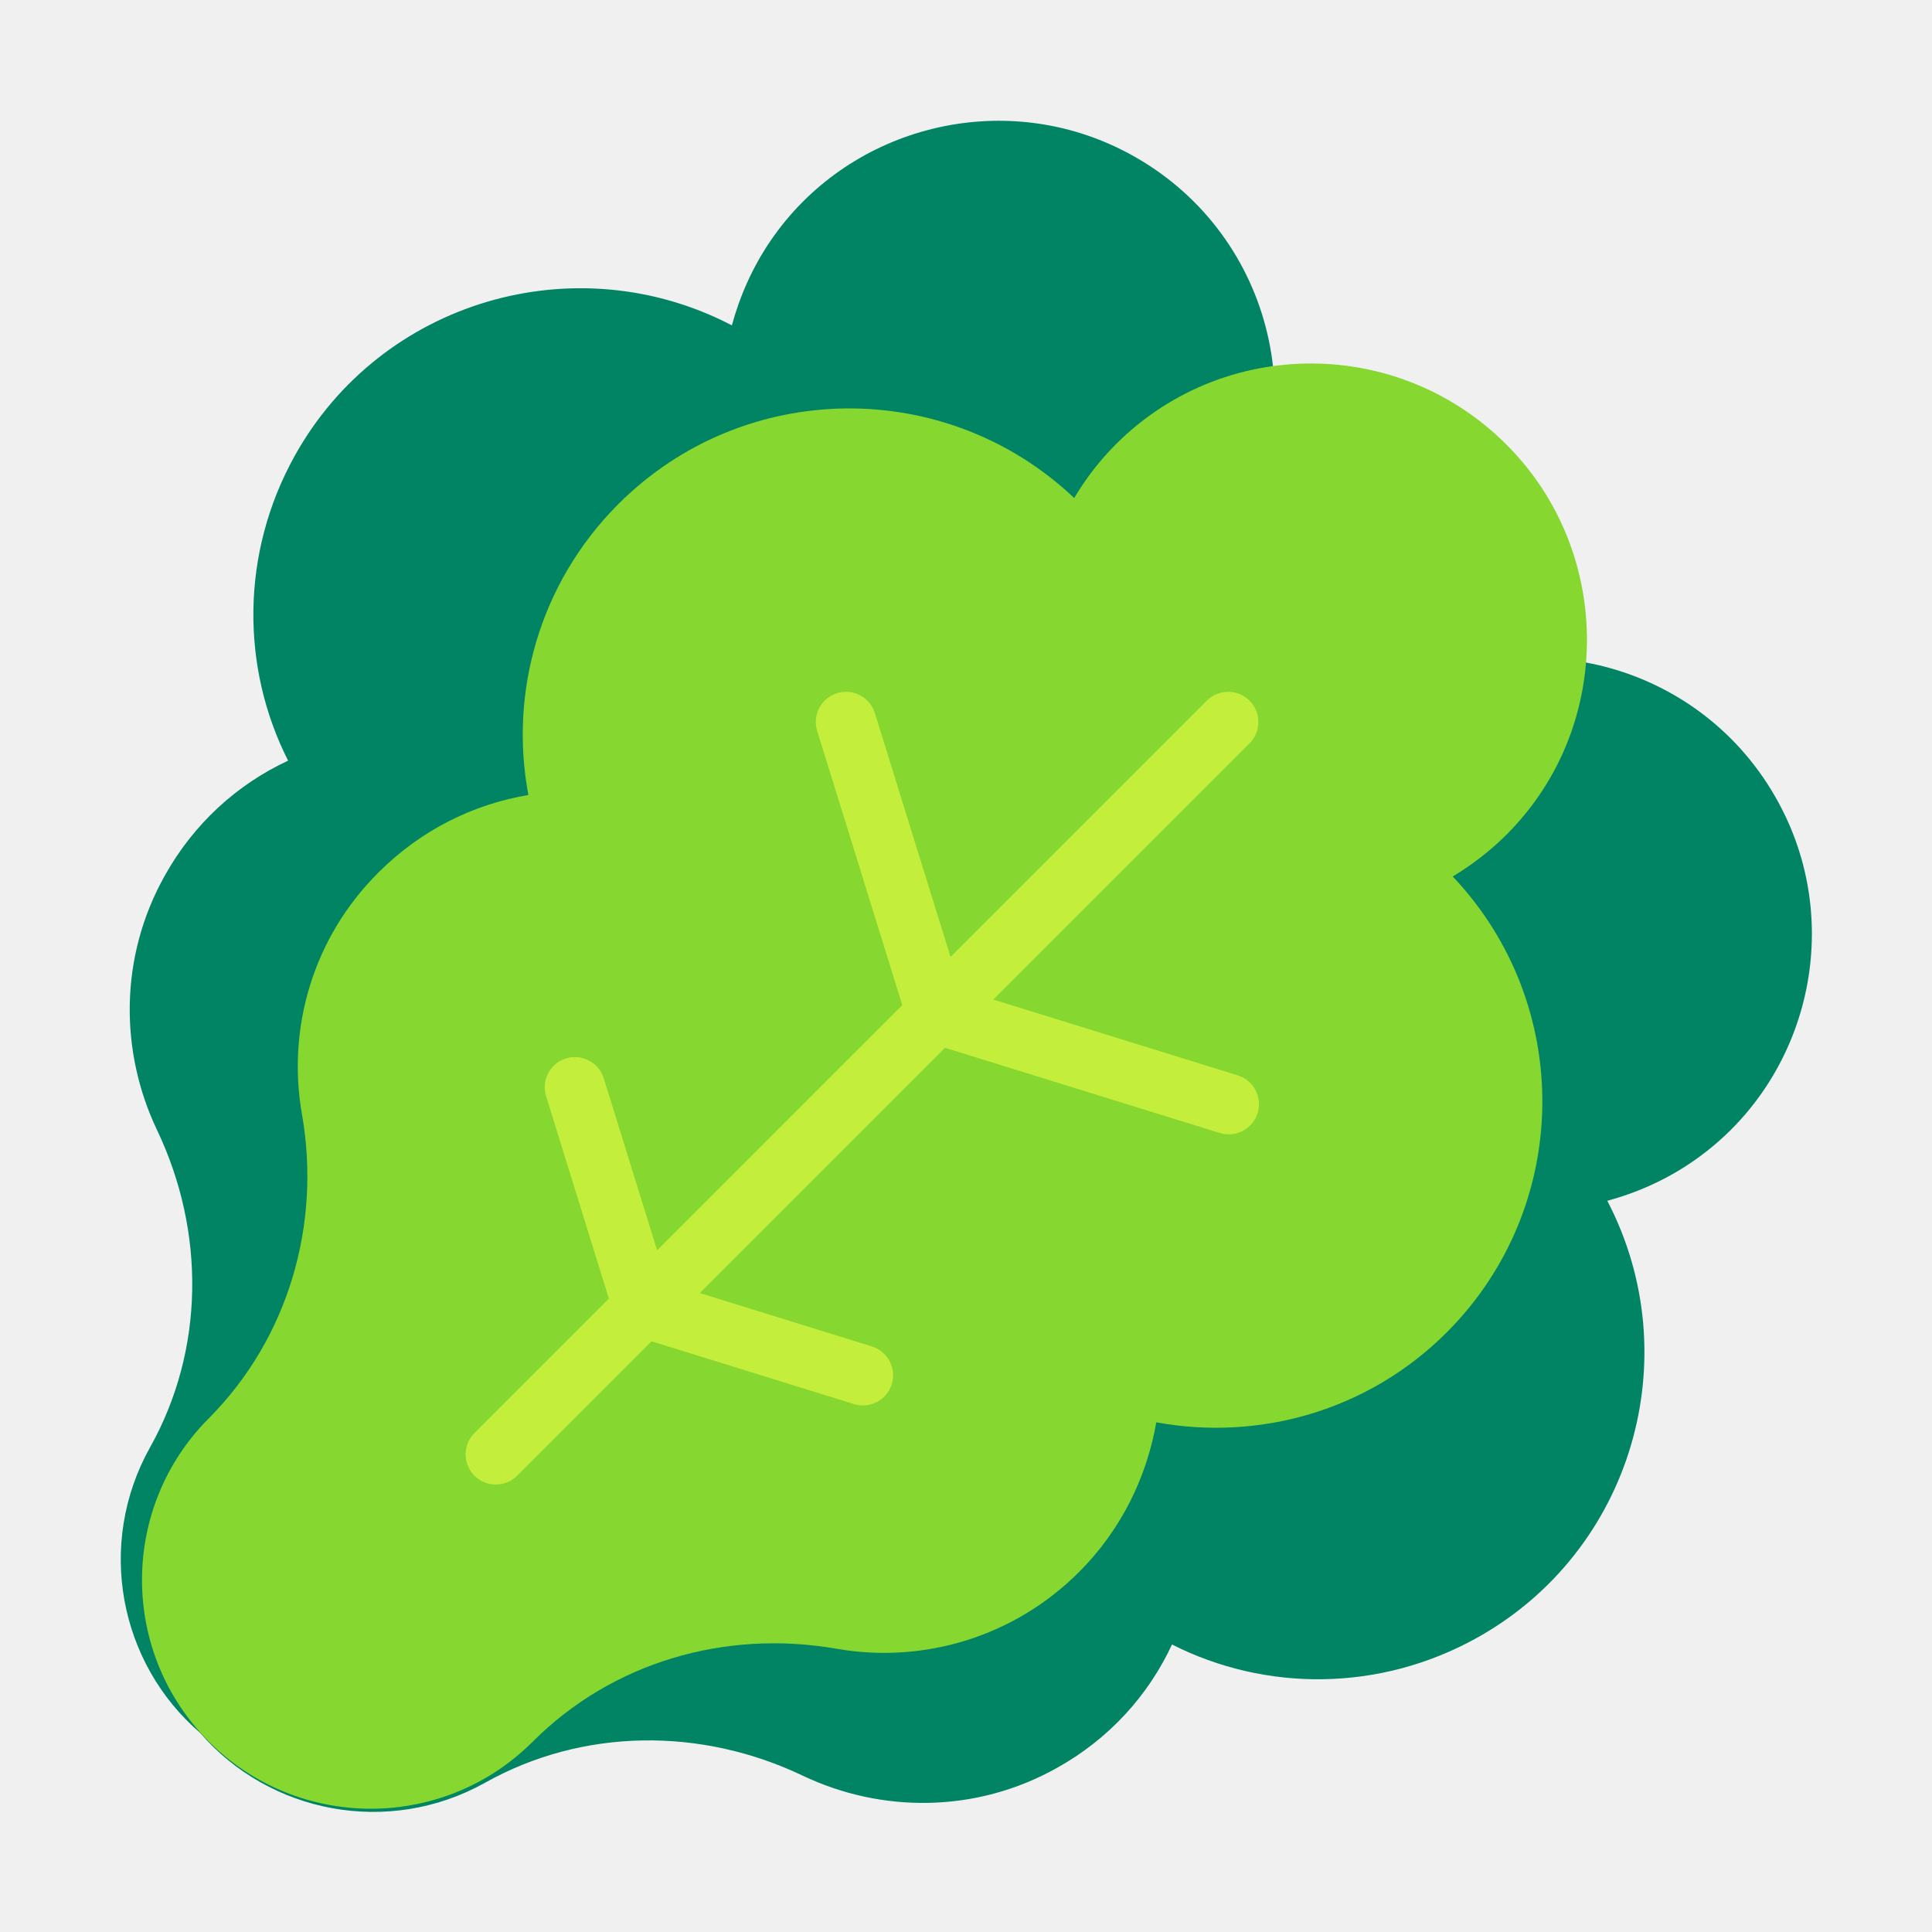
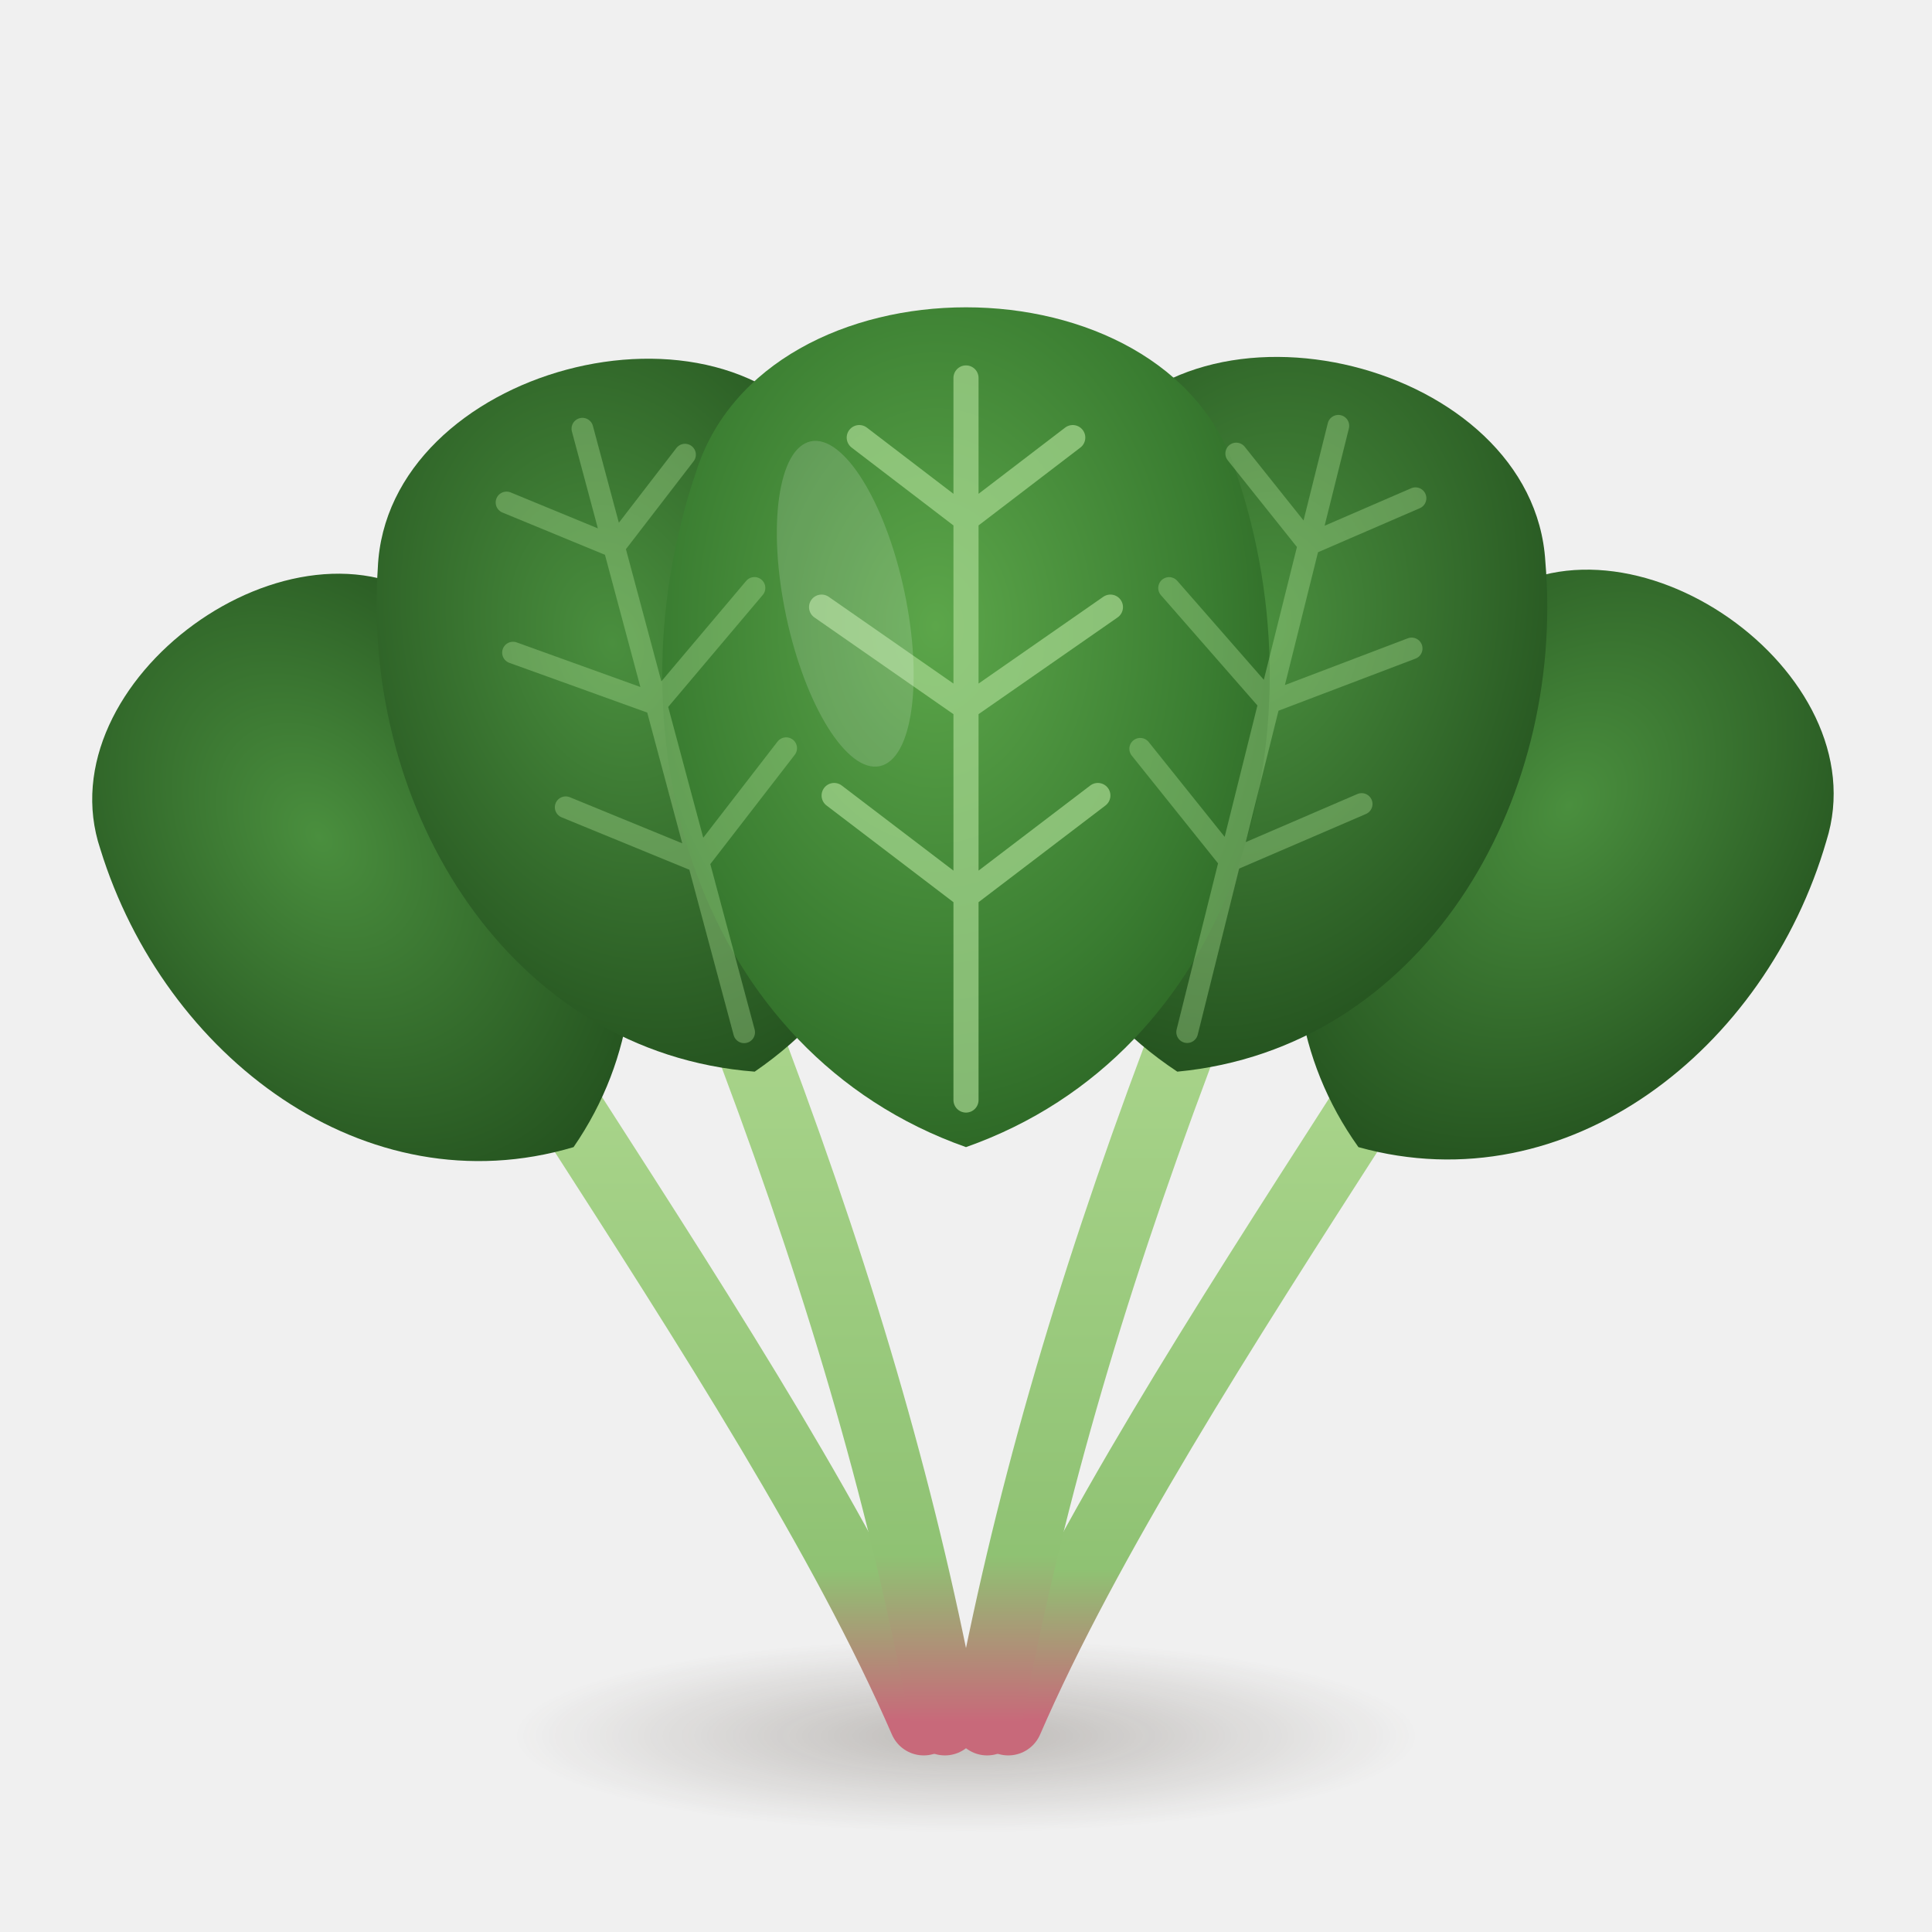
- <svg xmlns="http://www.w3.org/2000/svg" width="32" height="32" viewBox="0 0 32 32" fill="none">
-   <path d="M12.122 5.389C9.532 4.039 6.312 4.979 4.882 7.549C3.982 9.169 3.992 11.059 4.772 12.599C3.932 12.989 3.212 13.639 2.732 14.499C1.972 15.849 1.982 17.419 2.602 18.719C3.402 20.399 3.392 22.359 2.482 23.979C1.59 25.58 1.976 27.549 3.312 28.699C4.463 30.035 6.431 30.421 8.032 29.529C9.652 28.619 11.612 28.608 13.292 29.409C14.592 30.029 16.162 30.038 17.512 29.279C18.372 28.799 19.022 28.078 19.412 27.238C20.952 28.018 22.842 28.029 24.462 27.128C27.032 25.698 27.972 22.479 26.622 19.889C27.102 19.759 27.582 19.549 28.022 19.248C29.872 17.988 30.532 15.539 29.572 13.518C28.422 11.098 25.502 10.198 23.202 11.479C22.862 11.668 22.562 11.889 22.292 12.149C21.989 11.638 21.614 11.194 21.187 10.824C20.816 10.397 20.373 10.022 19.862 9.719C20.122 9.449 20.342 9.149 20.532 8.809C21.812 6.509 20.912 3.589 18.492 2.439C16.472 1.479 14.022 2.139 12.762 3.989C12.462 4.429 12.252 4.909 12.122 5.389Z" fill="#008463" />
-   <path d="M23.962 22.069C26.042 19.988 26.072 16.639 24.062 14.518C24.492 14.258 24.892 13.928 25.232 13.518C26.662 11.809 26.632 9.269 25.162 7.589C23.402 5.579 20.342 5.499 18.482 7.359C18.212 7.629 17.982 7.929 17.792 8.249C15.672 6.239 12.322 6.269 10.242 8.349C8.932 9.659 8.432 11.479 8.752 13.168C7.842 13.319 6.972 13.748 6.272 14.448C5.172 15.539 4.752 17.049 5.002 18.459C5.322 20.288 4.772 22.169 3.462 23.488C1.982 24.968 1.982 27.369 3.462 28.849C4.942 30.328 7.342 30.328 8.822 28.849C10.142 27.529 12.012 26.988 13.852 27.308C15.272 27.558 16.782 27.128 17.872 26.038C18.572 25.338 18.992 24.468 19.152 23.558C20.842 23.869 22.652 23.378 23.962 22.069Z" fill="#86D72F" />
-   <path d="M13.864 11.481C14.128 11.399 14.408 11.547 14.49 11.81L15.744 15.85L19.989 11.605C20.184 11.41 20.5 11.41 20.696 11.605C20.891 11.8 20.891 12.117 20.696 12.312L16.452 16.556L20.5 17.811C20.764 17.893 20.912 18.173 20.83 18.436C20.748 18.7 20.468 18.848 20.204 18.766L15.652 17.355L11.591 21.417L14.44 22.301C14.704 22.383 14.852 22.663 14.77 22.927C14.688 23.191 14.408 23.338 14.144 23.256L10.792 22.216L8.566 24.442C8.37 24.637 8.054 24.637 7.859 24.442C7.663 24.247 7.663 23.93 7.859 23.735L10.085 21.509L9.045 18.157C8.963 17.893 9.11 17.613 9.374 17.531C9.638 17.449 9.918 17.597 10 17.86L10.884 20.709L14.945 16.648L13.535 12.107C13.453 11.843 13.6 11.563 13.864 11.481Z" fill="#C3EF3C" />
+ <svg xmlns="http://www.w3.org/2000/svg" viewBox="0 0 64 64">
+   <defs>
+     <radialGradient id="leaf" cx="45%" cy="38%" r="75%">
+       <stop offset="0" stop-color="#5CA64A" />
+       <stop offset=".6" stop-color="#3A7D31" />
+       <stop offset="1" stop-color="#255A1F" />
+     </radialGradient>
+     <radialGradient id="leafBack" cx="45%" cy="38%" r="75%">
+       <stop offset="0" stop-color="#4A8F3E" />
+       <stop offset="1" stop-color="#1D4719" />
+     </radialGradient>
+     <linearGradient id="stem" x1="0" y1="0" x2="0" y2="1">
+       <stop offset="0" stop-color="#A7D389" />
+       <stop offset=".75" stop-color="#8FC273" />
+       <stop offset="1" stop-color="#C8697A" />
+     </linearGradient>
+     <radialGradient id="shadow" cx="50%" cy="50%" r="50%">
+       <stop offset="0" stop-color="#3E3329" stop-opacity=".28" />
+       <stop offset="1" stop-color="#3E3329" stop-opacity="0" />
+     </radialGradient>
+     <path id="blade" d="M0 0C-8.5-3-11.5-13-8.6-21.5-6.4-28.5 6.4-28.5 8.6-21.5 11.5-13 8.5-3 0 0Z" />
+     <path id="vein" d="M0-1.5V-24.5M0-8l-4.2-3.2M0-14l-4.6-3.2M0-20l-3.4-2.6M0-8l4.2-3.2M0-14l4.6-3.2M0-20l3.4-2.6" />
+   </defs>
+   <ellipse cx="32" cy="57.5" rx="15" ry="3.2" fill="url(#shadow)" />
+   <g fill="none" stroke="url(#stem)" stroke-width="2.3" stroke-linecap="round">
+     <path d="M19 37C23.5 44 28 51 30.6 57" />
+     <path d="M45 37C40.5 44 36 51 33.4 57" />
+     <path d="M25 35C28 43 30 50 31.3 57" />
+     <path d="M39 35C36 43 34 50 32.7 57" />
+     <path d="M32 37V57" />
+   </g>
+   <g fill="url(#leafBack)">
+     <use href="#blade" transform="translate(19 38) rotate(-36) scale(.8)" />
+     <use href="#blade" transform="translate(45 38) rotate(35) scale(.8)" />
+     <use href="#blade" transform="translate(25 35.5) rotate(-15) scale(.9)" />
+     <use href="#blade" transform="translate(39 35.5) rotate(14) scale(.9)" />
+   </g>
+   <use href="#blade" transform="translate(32 38) scale(1.04)" fill="url(#leaf)" />
+   <g fill="none" stroke="#A8D891" stroke-linecap="round" stroke-width=".8" opacity=".7">
+     <use href="#vein" transform="translate(32 38) scale(1.04)" />
+     <use href="#vein" transform="translate(25 35.5) rotate(-15) scale(.9)" opacity=".55" />
+     <use href="#vein" transform="translate(39 35.5) rotate(14) scale(.9)" opacity=".55" />
+   </g>
+   <ellipse cx="28" cy="20" rx="2" ry="5.5" fill="#FFFFFF" opacity=".16" transform="rotate(-12 28 20)" />
</svg>
